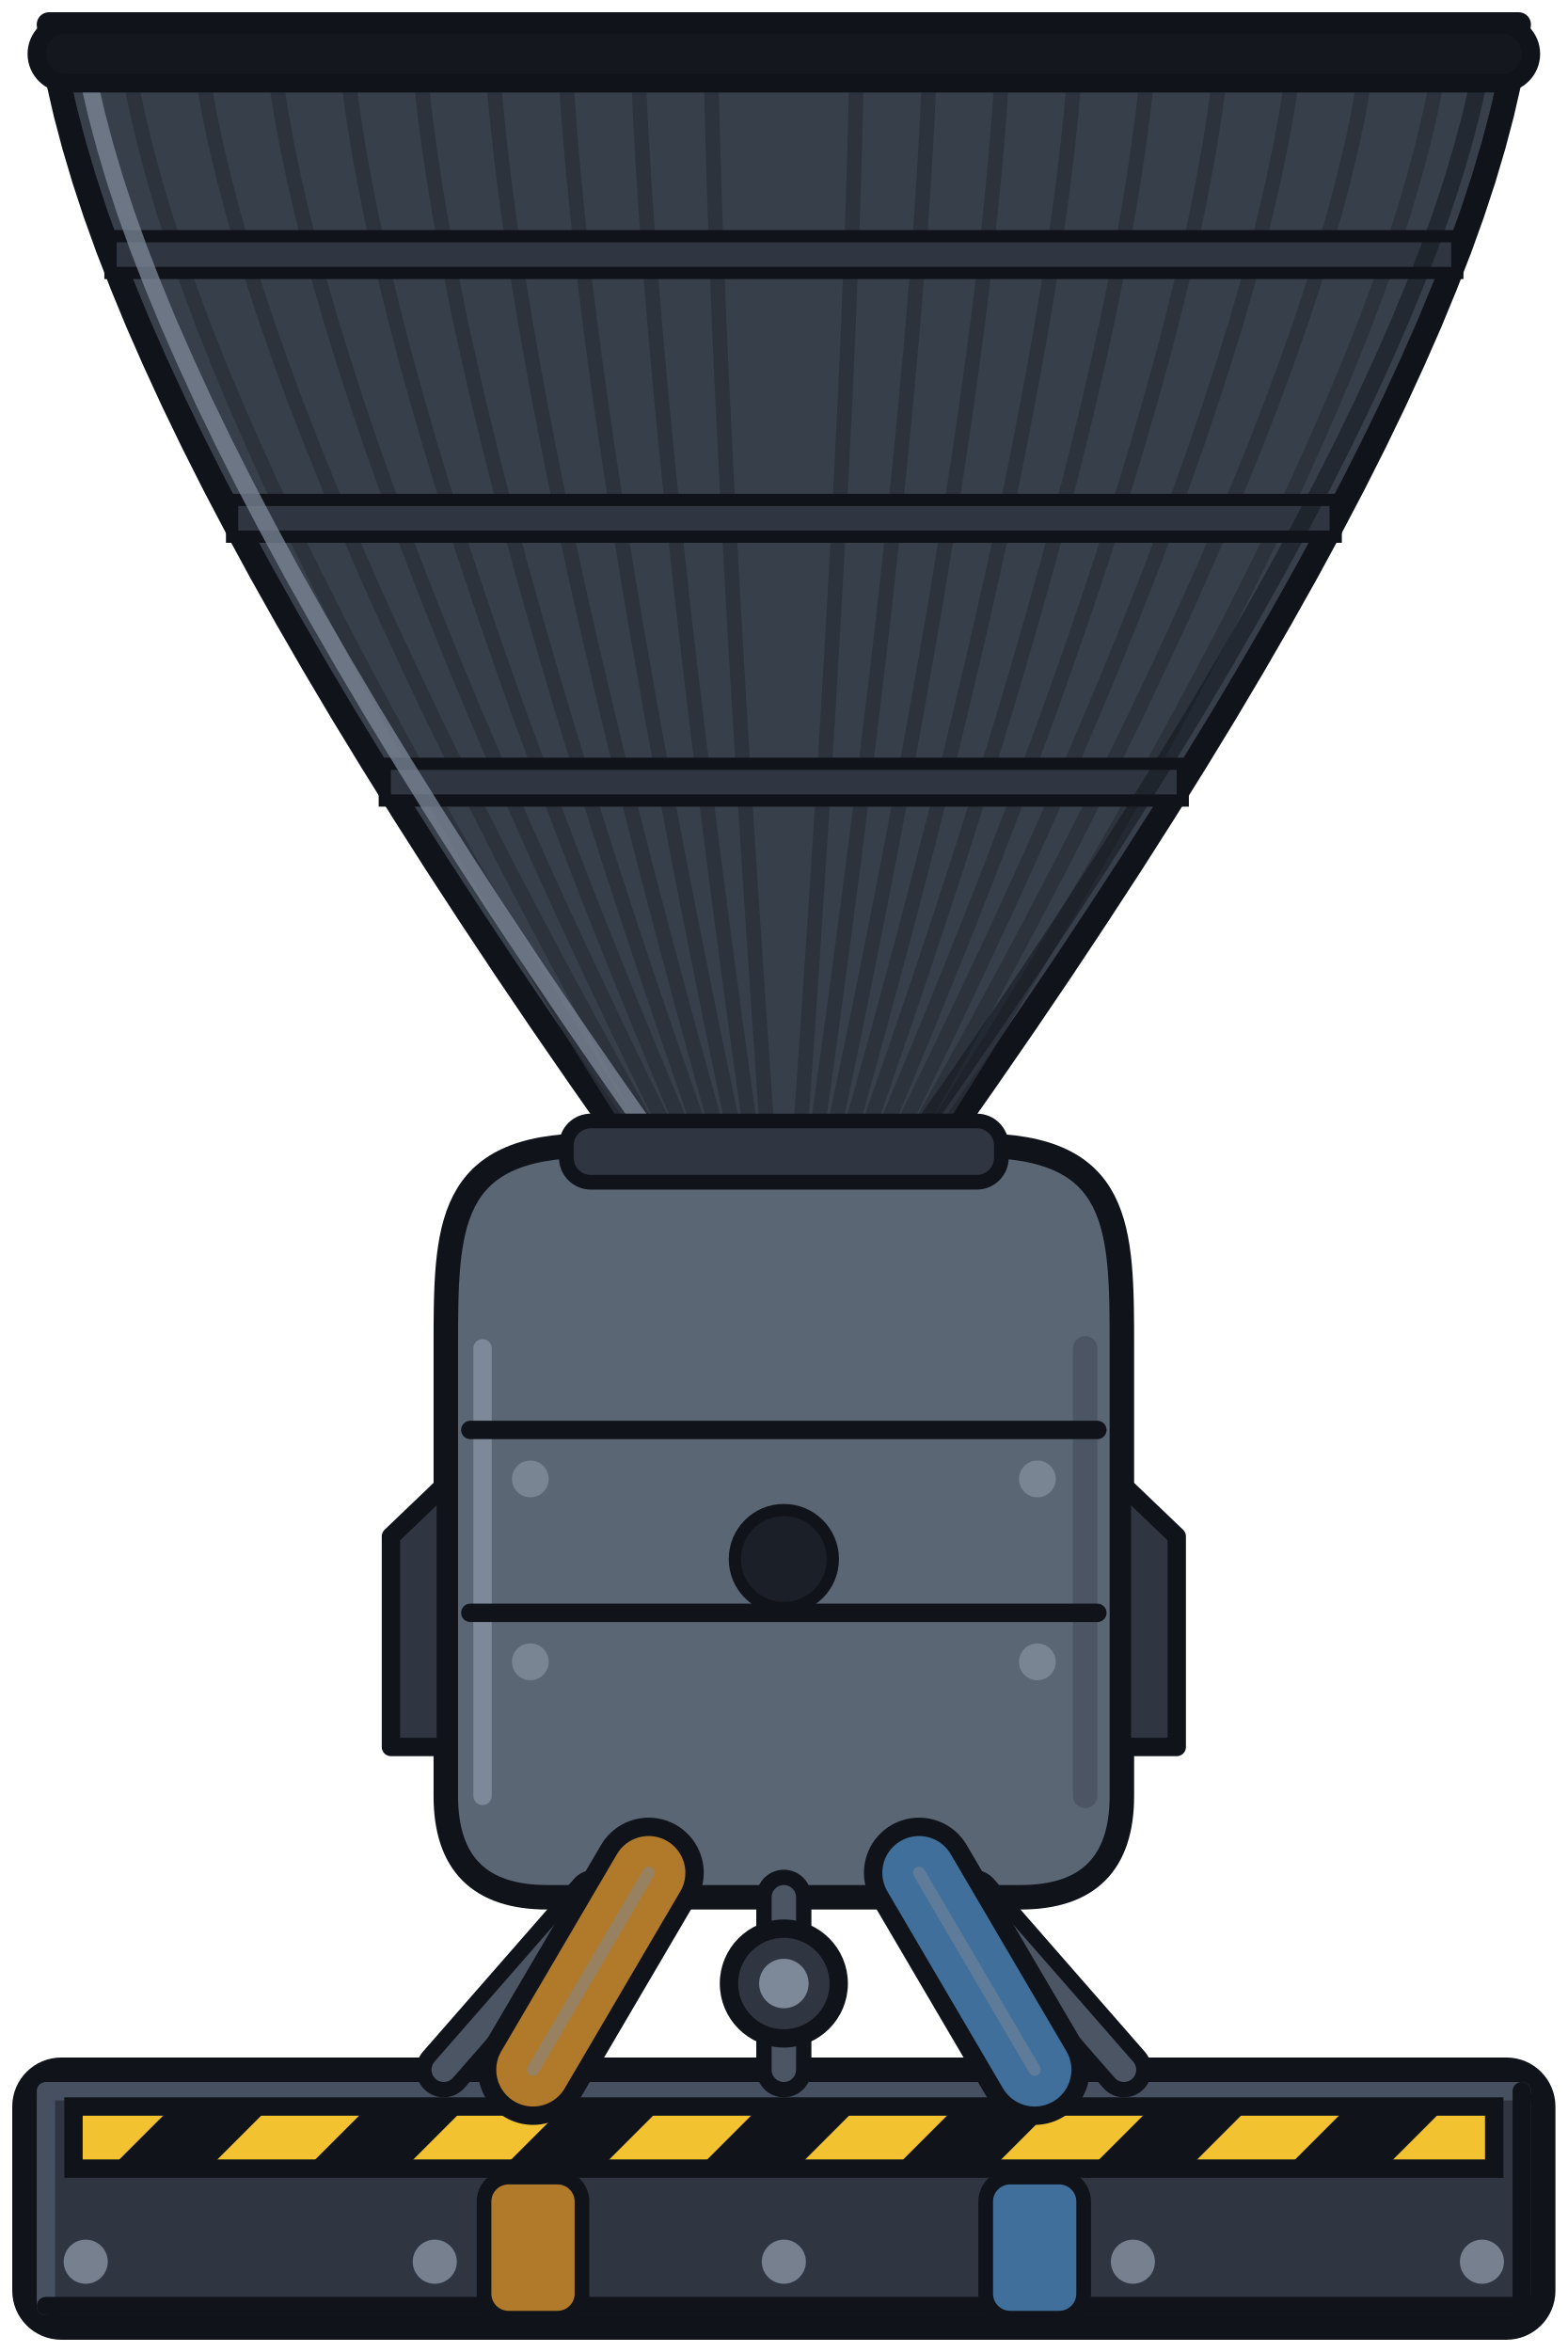
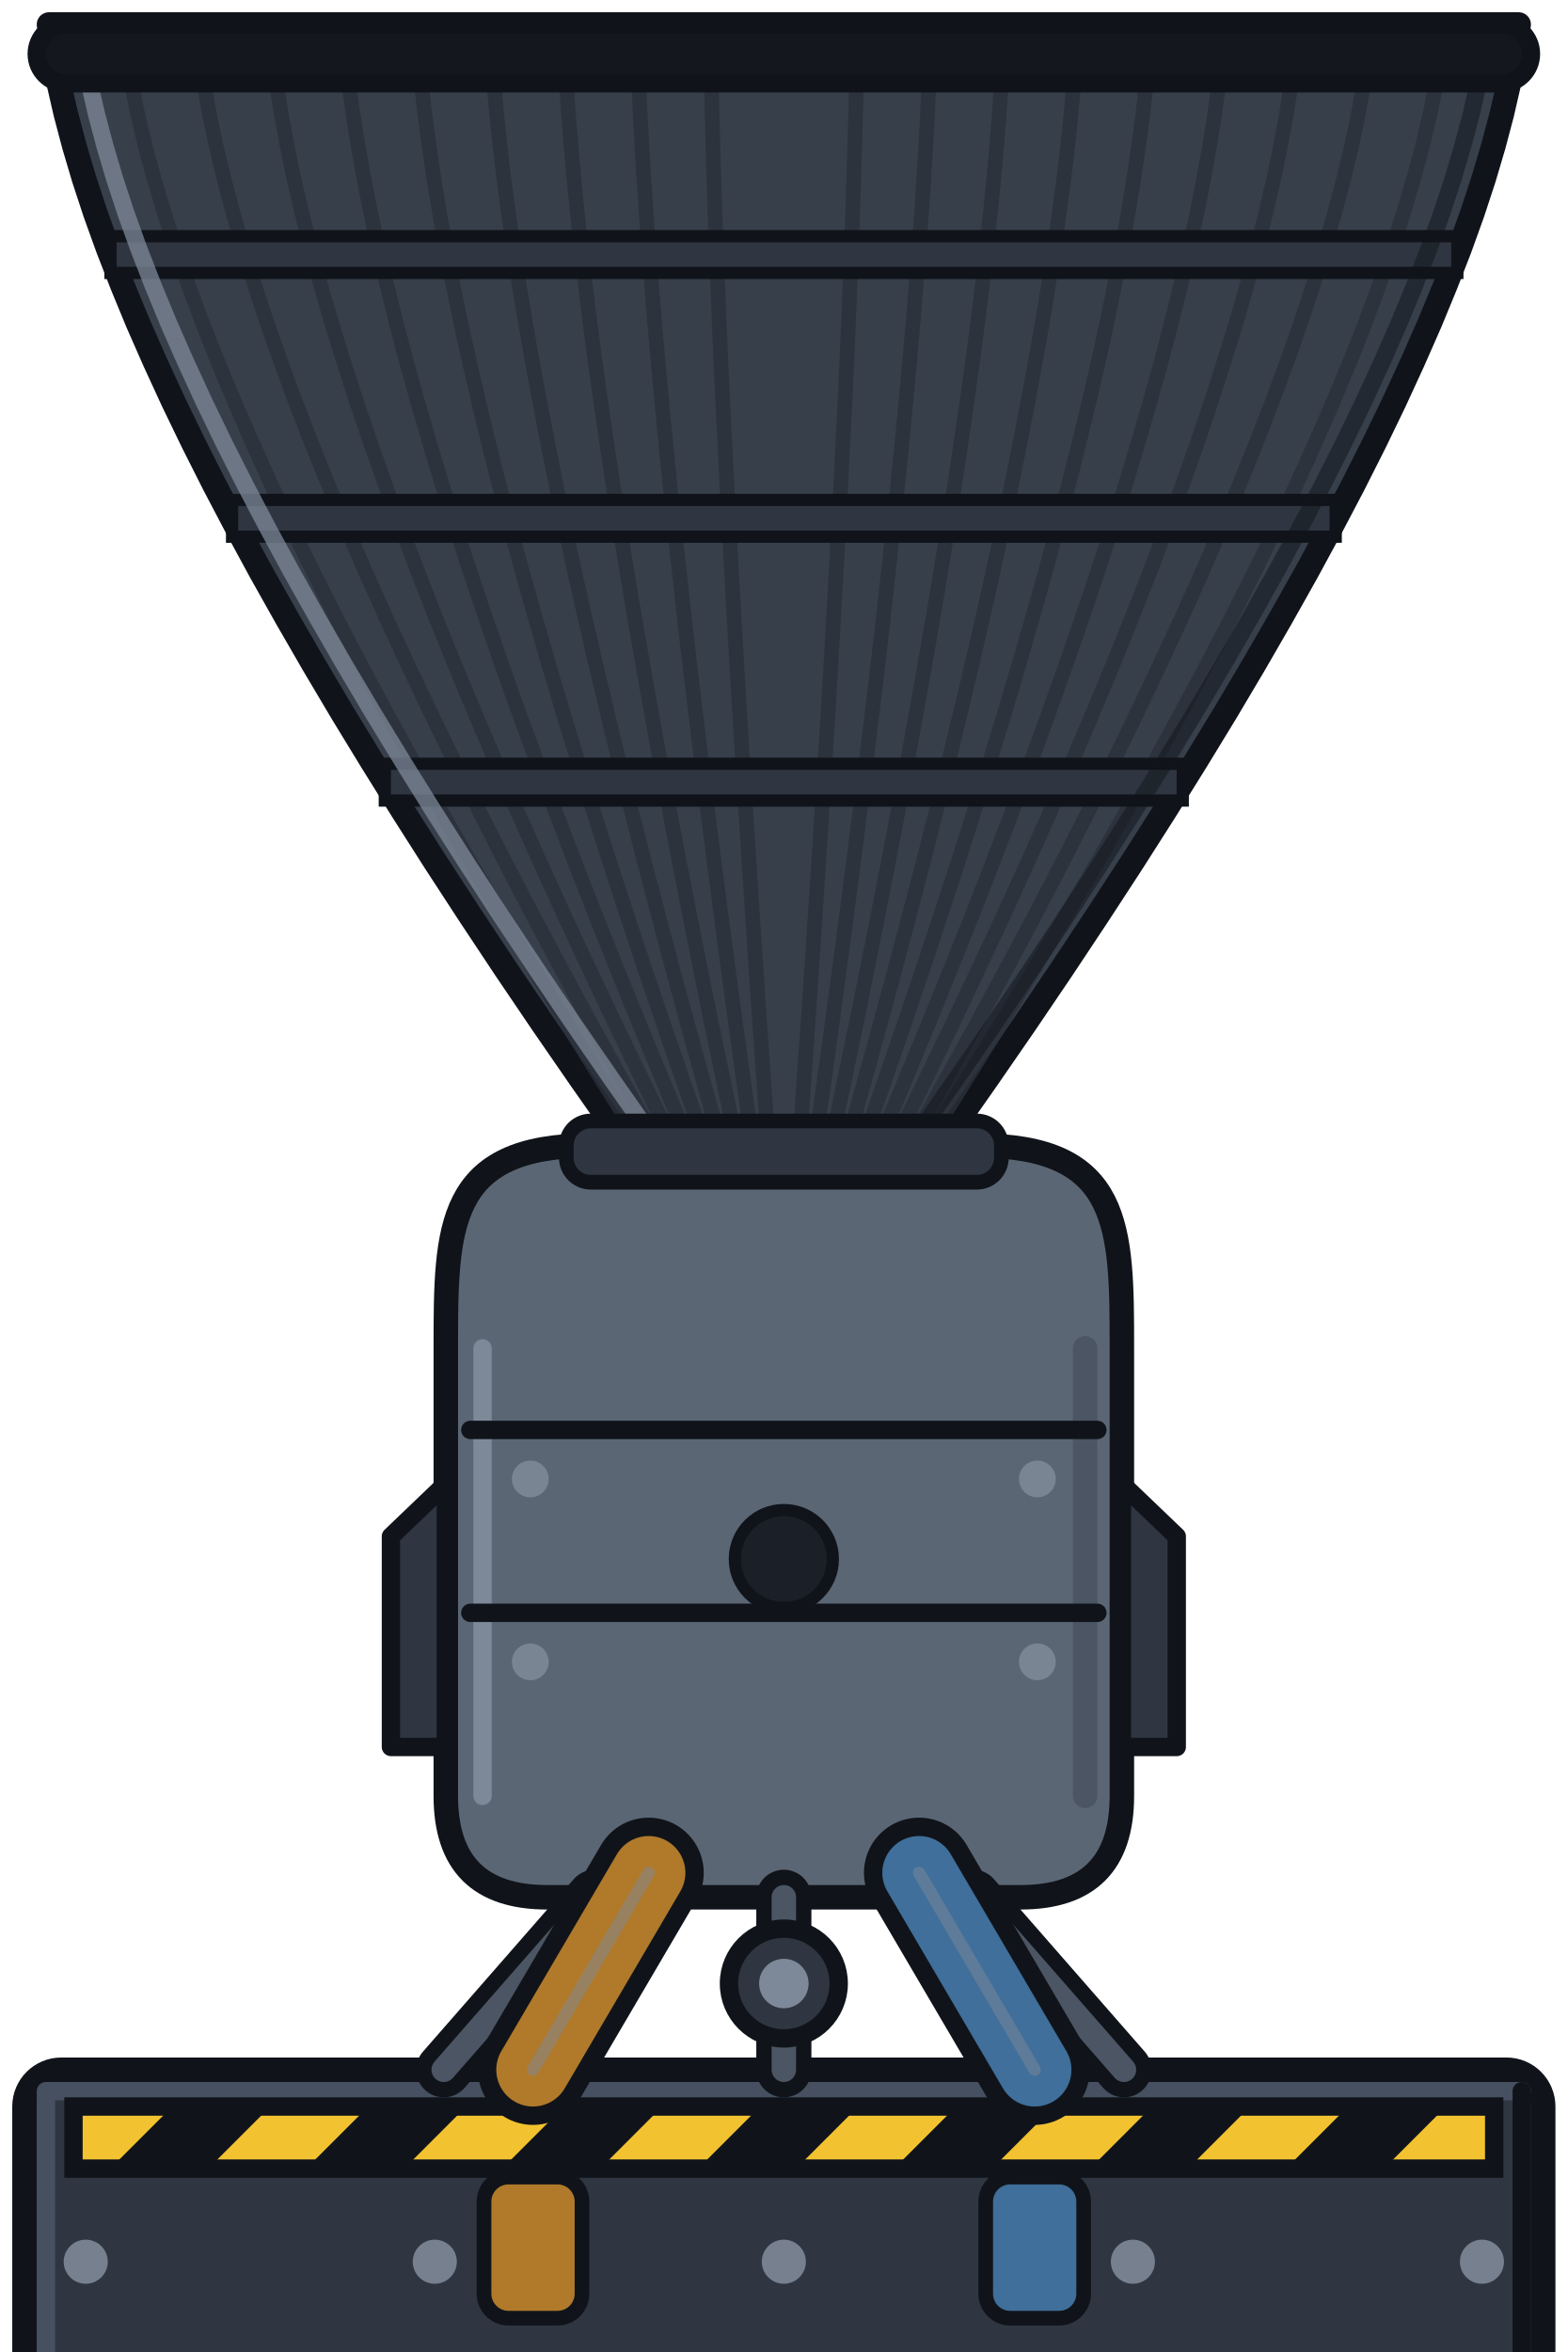
<svg xmlns="http://www.w3.org/2000/svg" width="128" height="192" viewBox="0 0 128 192">
  <defs>
    <radialGradient id="gunship_drive_c_nacelle_m_throat">
      <stop offset="0" stop-color="#ffffff" stop-opacity="0.95" />
      <stop offset="0.35" stop-color="#9fd8ff" stop-opacity="0.9" />
      <stop offset="1" stop-color="#9fd8ff" stop-opacity="0" />
    </radialGradient>
  </defs>
  <g id="base">
-     <rect x="2" y="168.96" width="124" height="21.04" rx="3" fill="#2f3641" stroke="#10141a" stroke-width="2" />
-     <path d="M3.75,188.25 L3.75,170.71 L124.25,170.71" fill="none" stroke="#465060" stroke-width="1.5" stroke-linejoin="round" stroke-linecap="round" data-baked="1" />
-     <path d="M124.25,170.71 L124.25,188.25 L3.75,188.25" fill="none" stroke="#10141a" stroke-width="1.5" stroke-linejoin="round" stroke-linecap="round" data-baked="1" />
+     <rect x="2" y="168.96" width="124" height="29.04" rx="3" fill="#2f3641" stroke="#10141a" stroke-width="2" />
+     <path d="M3.75,196.25 L3.75,170.71 L124.25,170.71" fill="none" stroke="#465060" stroke-width="1.5" stroke-linejoin="round" stroke-linecap="round" data-baked="1" />
+     <path d="M124.25,170.71 L124.25,196.25 L3.75,196.25" fill="none" stroke="#10141a" stroke-width="1.5" stroke-linejoin="round" stroke-linecap="round" data-baked="1" />
    <clipPath id="hz_nacelle_m_6_171">
      <rect x="6" y="171.96" width="116" height="5.07" />
    </clipPath>
    <rect x="6" y="171.96" width="116" height="5.07" fill="#f2c230" />
    <g clip-path="url(#hz_nacelle_m_6_171)">
      <polygon points="-7,177.03 1,177.03 6.07,171.96 -1.93,171.96" fill="#10141a" />
      <polygon points="9,177.03 17,177.03 22.07,171.96 14.07,171.96" fill="#10141a" />
      <polygon points="25,177.03 33,177.03 38.07,171.96 30.07,171.96" fill="#10141a" />
      <polygon points="41,177.03 49,177.03 54.07,171.96 46.07,171.96" fill="#10141a" />
      <polygon points="57,177.03 65,177.03 70.07,171.96 62.07,171.96" fill="#10141a" />
      <polygon points="73,177.03 81,177.03 86.07,171.96 78.07,171.96" fill="#10141a" />
      <polygon points="89,177.03 97,177.03 102.07,171.96 94.07,171.96" fill="#10141a" />
      <polygon points="105,177.03 113,177.03 118.07,171.96 110.07,171.96" fill="#10141a" />
      <polygon points="121,177.03 129,177.03 134.07,171.96 126.07,171.96" fill="#10141a" />
    </g>
    <rect x="6" y="171.96" width="116" height="5.07" fill="none" stroke="#10141a" stroke-width="1.5" />
    <circle cx="7" cy="184.63" r="1.8" fill="#7d8898" opacity="0.9" />
    <circle cx="35.5" cy="184.63" r="1.8" fill="#7d8898" opacity="0.9" />
    <circle cx="64" cy="184.63" r="1.8" fill="#7d8898" opacity="0.9" />
    <circle cx="92.5" cy="184.63" r="1.8" fill="#7d8898" opacity="0.9" />
    <circle cx="121" cy="184.63" r="1.8" fill="#7d8898" opacity="0.9" />
    <rect x="39.52" y="177.72" width="8" height="11.52" rx="2" fill="#b07a2a" stroke="#10141a" stroke-width="1.2" />
    <rect x="80.48" y="177.72" width="8" height="11.52" rx="2" fill="#3f6f9a" stroke="#10141a" stroke-width="1.2" />
    <path d="M75.4,113.28 L75.25,112.04 L74.84,110.9 L74.23,109.85 L73.5,108.87 L72.7,107.94 L71.9,107.06 L71.17,106.21 L70.56,105.37 L70.15,104.53 L70,103.68 L70.01,103.44 L70.05,103.21 L70.11,102.97 L70.2,102.75 L70.31,102.54 L70.44,102.34 L73.92,97.5 L77.29,92.76 L80.55,88.11 L83.69,83.56 L86.71,79.1 L89.61,74.73 L92.4,70.45 L95.07,66.26 L97.62,62.17 L100.06,58.17 L102.38,54.26 L104.58,50.45 L106.67,46.73 L108.64,43.1 L110.5,39.56 L112.24,36.11 L113.86,32.76 L115.36,29.5 L116.75,26.34 L118.02,23.26 L119.18,20.28 L120.22,17.39 L121.14,14.59 L121.94,11.89 L122.63,9.28 L123.21,6.76 L123.66,4.33 L124,2 L4,2 L4.34,4.33 L4.79,6.76 L5.37,9.28 L6.06,11.89 L6.86,14.59 L7.78,17.39 L8.82,20.28 L9.98,23.26 L11.25,26.34 L12.64,29.5 L14.14,32.76 L15.76,36.11 L17.5,39.56 L19.36,43.1 L21.33,46.73 L23.42,50.45 L25.62,54.26 L27.94,58.17 L30.38,62.17 L32.93,66.26 L35.6,70.45 L38.39,74.73 L41.29,79.1 L44.31,83.56 L47.45,88.11 L50.71,92.76 L54.08,97.5 L57.56,102.34 L57.69,102.54 L57.8,102.75 L57.89,102.97 L57.95,103.21 L57.99,103.44 L58,103.68 L57.85,104.53 L57.44,105.37 L56.83,106.21 L56.1,107.06 L55.3,107.94 L54.5,108.87 L53.77,109.85 L53.16,110.9 L52.75,112.04 L52.6,113.28 Z" fill="#373f4b" stroke="#10141a" stroke-width="2" stroke-linejoin="round" stroke-linecap="round" />
    <path d="M63.4,103.68 L63.4,103.44 L63.39,103.21 L63.39,102.97 L63.38,102.75 L63.37,102.54 L63.36,102.34 L63.01,97.5 L62.67,92.76 L62.35,88.11 L62.03,83.56 L61.73,79.1 L61.44,74.73 L61.16,70.45 L60.89,66.26 L60.64,62.17 L60.39,58.17 L60.16,54.26 L59.94,50.45 L59.73,46.73 L59.54,43.1 L59.35,39.56 L59.18,36.11 L59.01,32.76 L58.86,29.5 L58.72,26.34 L58.6,23.26 L58.48,20.28 L58.38,17.39 L58.29,14.59 L58.21,11.89 L58.14,9.28 L58.08,6.76 L58.03,4.33 L58,2" fill="none" stroke="#2a3039" stroke-width="1.2" stroke-linejoin="round" stroke-linecap="round" opacity="0.8" />
    <path d="M64.6,103.68 L64.6,103.44 L64.61,103.21 L64.61,102.97 L64.62,102.75 L64.63,102.54 L64.64,102.34 L64.99,97.5 L65.33,92.76 L65.65,88.11 L65.97,83.56 L66.27,79.1 L66.56,74.73 L66.84,70.45 L67.11,66.26 L67.36,62.17 L67.61,58.17 L67.84,54.26 L68.06,50.45 L68.27,46.73 L68.46,43.1 L68.65,39.56 L68.82,36.11 L68.99,32.76 L69.14,29.5 L69.28,26.34 L69.4,23.26 L69.52,20.28 L69.62,17.39 L69.71,14.59 L69.79,11.89 L69.86,9.28 L69.92,6.76 L69.97,4.33 L70,2" fill="none" stroke="#2a3039" stroke-width="1.2" stroke-linejoin="round" stroke-linecap="round" opacity="0.8" />
    <path d="M62.8,103.68 L62.8,103.44 L62.79,103.21 L62.78,102.97 L62.76,102.75 L62.74,102.54 L62.71,102.34 L62.02,97.5 L61.34,92.76 L60.69,88.11 L60.06,83.56 L59.46,79.1 L58.88,74.73 L58.32,70.45 L57.79,66.26 L57.28,62.17 L56.79,58.17 L56.32,54.26 L55.88,50.45 L55.47,46.73 L55.07,43.1 L54.7,39.56 L54.35,36.11 L54.03,32.76 L53.73,29.5 L53.45,26.34 L53.2,23.26 L52.96,20.28 L52.76,17.39 L52.57,14.59 L52.41,11.89 L52.27,9.28 L52.16,6.76 L52.07,4.33 L52,2" fill="none" stroke="#2a3039" stroke-width="1.2" stroke-linejoin="round" stroke-linecap="round" opacity="0.8" />
    <path d="M65.2,103.68 L65.2,103.44 L65.21,103.21 L65.22,102.97 L65.24,102.75 L65.26,102.54 L65.29,102.34 L65.98,97.5 L66.66,92.76 L67.31,88.11 L67.94,83.56 L68.54,79.1 L69.12,74.73 L69.68,70.45 L70.21,66.26 L70.72,62.17 L71.21,58.17 L71.68,54.26 L72.12,50.45 L72.53,46.73 L72.93,43.1 L73.3,39.56 L73.65,36.11 L73.97,32.76 L74.27,29.5 L74.55,26.34 L74.8,23.26 L75.04,20.28 L75.24,17.39 L75.43,14.59 L75.59,11.89 L75.73,9.28 L75.84,6.76 L75.93,4.33 L76,2" fill="none" stroke="#2a3039" stroke-width="1.2" stroke-linejoin="round" stroke-linecap="round" opacity="0.8" />
    <path d="M62.2,103.68 L62.2,103.44 L62.18,103.21 L62.17,102.97 L62.14,102.75 L62.11,102.54 L62.07,102.34 L61.02,97.5 L60.01,92.76 L59.04,88.11 L58.09,83.56 L57.19,79.1 L56.32,74.73 L55.48,70.45 L54.68,66.26 L53.91,62.17 L53.18,58.17 L52.49,54.26 L51.82,50.45 L51.2,46.73 L50.61,43.1 L50.05,39.56 L49.53,36.11 L49.04,32.76 L48.59,29.5 L48.17,26.34 L47.79,23.26 L47.45,20.28 L47.14,17.39 L46.86,14.59 L46.62,11.89 L46.41,9.28 L46.24,6.76 L46.1,4.33 L46,2" fill="none" stroke="#2a3039" stroke-width="1.2" stroke-linejoin="round" stroke-linecap="round" opacity="0.8" />
    <path d="M65.8,103.68 L65.8,103.44 L65.82,103.21 L65.83,102.97 L65.86,102.75 L65.89,102.54 L65.93,102.34 L66.98,97.5 L67.99,92.76 L68.96,88.11 L69.91,83.56 L70.81,79.1 L71.68,74.73 L72.52,70.45 L73.32,66.26 L74.09,62.17 L74.82,58.17 L75.51,54.26 L76.18,50.45 L76.8,46.73 L77.39,43.1 L77.95,39.56 L78.47,36.11 L78.96,32.76 L79.41,29.5 L79.83,26.34 L80.21,23.26 L80.55,20.28 L80.86,17.39 L81.14,14.59 L81.38,11.89 L81.59,9.28 L81.76,6.76 L81.9,4.33 L82,2" fill="none" stroke="#2a3039" stroke-width="1.2" stroke-linejoin="round" stroke-linecap="round" opacity="0.8" />
    <path d="M61.6,103.68 L61.59,103.44 L61.58,103.21 L61.56,102.97 L61.52,102.75 L61.48,102.54 L61.42,102.34 L60.03,97.5 L58.68,92.76 L57.38,88.11 L56.13,83.56 L54.92,79.1 L53.76,74.73 L52.64,70.45 L51.57,66.26 L50.55,62.17 L49.58,58.17 L48.65,54.26 L47.77,50.45 L46.93,46.73 L46.14,43.1 L45.4,39.56 L44.71,36.11 L44.06,32.76 L43.46,29.5 L42.9,26.34 L42.39,23.26 L41.93,20.28 L41.51,17.39 L41.14,14.59 L40.82,11.89 L40.55,9.28 L40.32,6.76 L40.14,4.33 L40,2" fill="none" stroke="#2a3039" stroke-width="1.2" stroke-linejoin="round" stroke-linecap="round" opacity="0.8" />
    <path d="M66.4,103.68 L66.41,103.44 L66.42,103.21 L66.44,102.97 L66.48,102.75 L66.52,102.54 L66.58,102.34 L67.97,97.5 L69.32,92.76 L70.62,88.11 L71.87,83.56 L73.08,79.1 L74.24,74.73 L75.36,70.45 L76.43,66.26 L77.45,62.17 L78.42,58.17 L79.35,54.26 L80.23,50.45 L81.07,46.73 L81.86,43.1 L82.6,39.56 L83.29,36.11 L83.94,32.76 L84.54,29.5 L85.1,26.34 L85.61,23.26 L86.07,20.28 L86.49,17.39 L86.86,14.59 L87.18,11.89 L87.45,9.28 L87.68,6.76 L87.86,4.33 L88,2" fill="none" stroke="#2a3039" stroke-width="1.2" stroke-linejoin="round" stroke-linecap="round" opacity="0.8" />
    <path d="M61,103.68 L60.99,103.44 L60.97,103.21 L60.94,102.97 L60.9,102.75 L60.85,102.54 L60.78,102.34 L59.04,97.5 L57.35,92.76 L55.73,88.11 L54.16,83.56 L52.65,79.1 L51.2,74.73 L49.8,70.45 L48.47,66.26 L47.19,62.17 L45.97,58.17 L44.81,54.26 L43.71,50.45 L42.66,46.73 L41.68,43.1 L40.75,39.56 L39.88,36.11 L39.07,32.76 L38.32,29.5 L37.62,26.34 L36.99,23.26 L36.41,20.28 L35.89,17.39 L35.43,14.59 L35.03,11.89 L34.68,9.28 L34.4,6.76 L34.17,4.33 L34,2" fill="none" stroke="#2a3039" stroke-width="1.2" stroke-linejoin="round" stroke-linecap="round" opacity="0.8" />
    <path d="M67,103.68 L67.01,103.44 L67.03,103.21 L67.06,102.97 L67.1,102.75 L67.15,102.54 L67.22,102.34 L68.96,97.5 L70.65,92.76 L72.27,88.11 L73.84,83.56 L75.35,79.1 L76.8,74.73 L78.2,70.45 L79.53,66.26 L80.81,62.17 L82.03,58.17 L83.19,54.26 L84.29,50.45 L85.34,46.73 L86.32,43.1 L87.25,39.56 L88.12,36.11 L88.93,32.76 L89.68,29.5 L90.38,26.34 L91.01,23.26 L91.59,20.28 L92.11,17.39 L92.57,14.59 L92.97,11.89 L93.32,9.28 L93.6,6.76 L93.83,4.33 L94,2" fill="none" stroke="#2a3039" stroke-width="1.2" stroke-linejoin="round" stroke-linecap="round" opacity="0.8" />
    <path d="M60.4,103.68 L60.39,103.44 L60.37,103.21 L60.33,102.97 L60.28,102.75 L60.22,102.54 L60.14,102.34 L58.05,97.5 L56.02,92.76 L54.07,88.11 L52.19,83.56 L50.38,79.1 L48.63,74.73 L46.96,70.45 L45.36,66.26 L43.83,62.17 L42.36,58.17 L40.97,54.26 L39.65,50.45 L38.4,46.73 L37.21,43.1 L36.1,39.56 L35.06,36.11 L34.09,32.76 L33.18,29.5 L32.35,26.34 L31.59,23.26 L30.89,20.28 L30.27,17.39 L29.72,14.59 L29.23,11.89 L28.82,9.28 L28.48,6.76 L28.2,4.33 L28,2" fill="none" stroke="#2a3039" stroke-width="1.2" stroke-linejoin="round" stroke-linecap="round" opacity="0.8" />
    <path d="M67.6,103.68 L67.61,103.44 L67.63,103.21 L67.67,102.97 L67.72,102.75 L67.78,102.54 L67.86,102.34 L69.95,97.5 L71.98,92.76 L73.93,88.11 L75.81,83.56 L77.62,79.1 L79.37,74.73 L81.04,70.45 L82.64,66.26 L84.17,62.17 L85.64,58.17 L87.03,54.26 L88.35,50.45 L89.6,46.73 L90.79,43.1 L91.9,39.56 L92.94,36.11 L93.91,32.76 L94.82,29.5 L95.65,26.34 L96.41,23.26 L97.11,20.28 L97.73,17.39 L98.28,14.59 L98.77,11.89 L99.18,9.28 L99.52,6.76 L99.8,4.33 L100,2" fill="none" stroke="#2a3039" stroke-width="1.2" stroke-linejoin="round" stroke-linecap="round" opacity="0.8" />
    <path d="M59.8,103.68 L59.79,103.44 L59.76,103.21 L59.72,102.97 L59.66,102.75 L59.59,102.54 L59.49,102.34 L57.05,97.5 L54.69,92.76 L52.42,88.11 L50.22,83.56 L48.11,79.1 L46.07,74.73 L44.12,70.45 L42.25,66.26 L40.47,62.17 L38.76,58.17 L37.13,54.26 L35.59,50.45 L34.13,46.73 L32.75,43.1 L31.45,39.56 L30.23,36.11 L29.1,32.76 L28.05,29.5 L27.07,26.34 L26.18,23.26 L25.38,20.28 L24.65,17.39 L24,14.59 L23.44,11.89 L22.96,9.28 L22.56,6.76 L22.24,4.33 L22,2" fill="none" stroke="#2a3039" stroke-width="1.2" stroke-linejoin="round" stroke-linecap="round" opacity="0.8" />
    <path d="M68.2,103.68 L68.21,103.44 L68.24,103.21 L68.28,102.97 L68.34,102.75 L68.41,102.54 L68.51,102.34 L70.95,97.5 L73.31,92.76 L75.58,88.11 L77.78,83.56 L79.89,79.1 L81.93,74.73 L83.88,70.45 L85.75,66.26 L87.53,62.17 L89.24,58.17 L90.87,54.26 L92.41,50.45 L93.87,46.73 L95.25,43.1 L96.55,39.56 L97.77,36.11 L98.9,32.76 L99.95,29.5 L100.93,26.34 L101.82,23.26 L102.62,20.28 L103.35,17.39 L104,14.59 L104.56,11.89 L105.04,9.28 L105.44,6.76 L105.76,4.33 L106,2" fill="none" stroke="#2a3039" stroke-width="1.2" stroke-linejoin="round" stroke-linecap="round" opacity="0.8" />
    <path d="M59.2,103.68 L59.19,103.44 L59.16,103.21 L59.11,102.97 L59.04,102.75 L58.95,102.54 L58.85,102.34 L56.06,97.5 L53.36,92.76 L50.76,88.11 L48.25,83.56 L45.84,79.1 L43.51,74.73 L41.28,70.45 L39.15,66.26 L37.1,62.17 L35.15,58.17 L33.3,54.26 L31.53,50.45 L29.86,46.73 L28.29,43.1 L26.8,39.56 L25.41,36.11 L24.11,32.76 L22.91,29.5 L21.8,26.34 L20.78,23.26 L19.86,20.28 L19.03,17.39 L18.29,14.59 L17.64,11.89 L17.09,9.28 L16.64,6.76 L16.27,4.33 L16,2" fill="none" stroke="#2a3039" stroke-width="1.2" stroke-linejoin="round" stroke-linecap="round" opacity="0.8" />
    <path d="M68.8,103.68 L68.81,103.44 L68.84,103.21 L68.89,102.97 L68.96,102.75 L69.05,102.54 L69.15,102.34 L71.94,97.5 L74.64,92.76 L77.24,88.11 L79.75,83.56 L82.16,79.1 L84.49,74.73 L86.72,70.45 L88.85,66.26 L90.9,62.17 L92.85,58.17 L94.7,54.26 L96.47,50.45 L98.14,46.73 L99.71,43.1 L101.2,39.56 L102.59,36.11 L103.89,32.76 L105.09,29.5 L106.2,26.34 L107.22,23.26 L108.14,20.28 L108.97,17.39 L109.71,14.59 L110.36,11.89 L110.91,9.28 L111.36,6.76 L111.73,4.33 L112,2" fill="none" stroke="#2a3039" stroke-width="1.2" stroke-linejoin="round" stroke-linecap="round" opacity="0.8" />
    <path d="M58.6,103.68 L58.59,103.44 L58.55,103.21 L58.5,102.97 L58.42,102.75 L58.32,102.54 L58.21,102.34 L55.07,97.5 L52.03,92.76 L49.11,88.11 L46.28,83.56 L43.57,79.1 L40.95,74.73 L38.44,70.45 L36.04,66.26 L33.74,62.17 L31.55,58.17 L29.46,54.26 L27.47,50.45 L25.6,46.73 L23.82,43.1 L22.15,39.56 L20.59,36.11 L19.13,32.76 L17.77,29.5 L16.52,26.34 L15.38,23.26 L14.34,20.28 L13.41,17.39 L12.58,14.59 L11.85,11.89 L11.23,9.28 L10.72,6.76 L10.31,4.33 L10,2" fill="none" stroke="#2a3039" stroke-width="1.2" stroke-linejoin="round" stroke-linecap="round" opacity="0.8" />
    <path d="M69.4,103.68 L69.41,103.44 L69.45,103.21 L69.5,102.97 L69.58,102.75 L69.68,102.54 L69.79,102.34 L72.93,97.5 L75.97,92.76 L78.89,88.11 L81.72,83.56 L84.43,79.1 L87.05,74.73 L89.56,70.45 L91.96,66.26 L94.26,62.17 L96.45,58.17 L98.54,54.26 L100.53,50.45 L102.4,46.73 L104.18,43.1 L105.85,39.56 L107.41,36.11 L108.87,32.76 L110.23,29.5 L111.48,26.34 L112.62,23.26 L113.66,20.28 L114.59,17.39 L115.42,14.59 L116.15,11.89 L116.77,9.28 L117.28,6.76 L117.69,4.33 L118,2" fill="none" stroke="#2a3039" stroke-width="1.2" stroke-linejoin="round" stroke-linecap="round" opacity="0.8" />
    <rect x="31.42" y="62.35" width="65.15" height="3" fill="#2f3641" stroke="#10141a" stroke-width="1" />
    <rect x="18.95" y="40.81" width="90.11" height="3" fill="#2f3641" stroke="#10141a" stroke-width="1" />
    <rect x="9.02" y="19.28" width="109.97" height="3" fill="#2f3641" stroke="#10141a" stroke-width="1" />
    <path d="M60.5,103.68 L60.49,103.44 L60.45,103.21 L60.39,102.97 L60.3,102.75 L60.19,102.54 L60.06,102.34 L56.58,97.5 L53.21,92.76 L49.95,88.11 L46.81,83.56 L43.79,79.1 L40.89,74.73 L38.1,70.45 L35.43,66.26 L32.88,62.17 L30.44,58.17 L28.12,54.26 L25.92,50.45 L23.83,46.73 L21.86,43.1 L20,39.56 L18.26,36.11 L16.64,32.76 L15.14,29.5 L13.75,26.34 L12.48,23.26 L11.32,20.28 L10.28,17.39 L9.36,14.59 L8.56,11.89 L7.87,9.28 L7.29,6.76 L6.84,4.33 L6.5,2" fill="none" stroke="#7d8898" stroke-width="1.4" stroke-linejoin="round" stroke-linecap="round" opacity="0.75" />
    <path d="M67.5,103.68 L67.51,103.44 L67.55,103.21 L67.61,102.97 L67.7,102.75 L67.81,102.54 L67.94,102.34 L71.42,97.5 L74.79,92.76 L78.05,88.11 L81.19,83.56 L84.21,79.1 L87.11,74.73 L89.9,70.45 L92.57,66.26 L95.12,62.17 L97.56,58.17 L99.88,54.26 L102.08,50.45 L104.17,46.73 L106.14,43.1 L108,39.56 L109.74,36.11 L111.36,32.76 L112.86,29.5 L114.25,26.34 L115.52,23.26 L116.68,20.28 L117.72,17.39 L118.64,14.59 L119.44,11.89 L120.13,9.28 L120.71,6.76 L121.16,4.33 L121.5,2" fill="none" stroke="#10141a" stroke-width="1.4" stroke-linejoin="round" stroke-linecap="round" opacity="0.5" />
    <rect x="56" y="101.68" width="16" height="4" rx="2" fill="#4b5563" stroke="#10141a" stroke-width="1.2" />
    <rect x="3" y="2" width="122" height="4.8" rx="2.4" fill="#14181e" stroke="#10141a" stroke-width="1.5" />
    <path d="M48.24,93.51 H79.76 C91.6,93.51 91.6,100.14 91.6,110.07 V146.6 Q91.6,154.88 83.32,154.88 H44.68 Q36.4,154.88 36.4,146.6 V110.07 C36.4,100.14 36.4,93.51 48.24,93.51 Z" fill="#5b6675" stroke="#10141a" stroke-width="2" stroke-linejoin="round" stroke-linecap="round" />
    <path d="M39.4,146.6 V110.07" fill="none" stroke="#7d8898" stroke-width="1.5" stroke-linejoin="round" stroke-linecap="round" />
    <path d="M88.6,146.6 V110.07" fill="none" stroke="#4b5563" stroke-width="2" stroke-linejoin="round" stroke-linecap="round" />
    <rect x="46.24" y="91.51" width="35.52" height="5" rx="2" fill="#2f3641" stroke="#10141a" stroke-width="1.2" />
    <line x1="38.4" y1="116.73" x2="89.6" y2="116.73" stroke="#10141a" stroke-width="1.5" stroke-linecap="round" />
    <circle cx="43.3" cy="120.73" r="1.5" fill="#7d8898" opacity="0.9" />
    <circle cx="84.7" cy="120.73" r="1.5" fill="#7d8898" opacity="0.9" />
    <line x1="38.4" y1="131.66" x2="89.6" y2="131.66" stroke="#10141a" stroke-width="1.5" stroke-linecap="round" />
    <circle cx="43.3" cy="135.66" r="1.5" fill="#7d8898" opacity="0.9" />
    <circle cx="84.7" cy="135.66" r="1.5" fill="#7d8898" opacity="0.9" />
    <polygon points="36.4,121.13 31.92,125.42 31.92,142.61 36.4,142.61" fill="#2f3641" stroke="#10141a" stroke-width="1.5" stroke-linejoin="round" />
    <polygon points="91.6,121.13 96.08,125.42 96.08,142.61 91.6,142.61" fill="#2f3641" stroke="#10141a" stroke-width="1.5" stroke-linejoin="round" />
    <line x1="36.23" y1="168.96" x2="48.54" y2="154.88" stroke="#10141a" stroke-width="4.5" stroke-linecap="round" />
    <line x1="36.23" y1="168.96" x2="48.54" y2="154.88" stroke="#4b5563" stroke-width="2" stroke-linecap="round" />
    <line x1="91.77" y1="168.96" x2="79.46" y2="154.88" stroke="#10141a" stroke-width="4.5" stroke-linecap="round" />
    <line x1="91.77" y1="168.96" x2="79.46" y2="154.88" stroke="#4b5563" stroke-width="2" stroke-linecap="round" />
    <line x1="64" y1="154.88" x2="64" y2="168.96" stroke="#10141a" stroke-width="4.5" stroke-linecap="round" />
    <line x1="64" y1="154.88" x2="64" y2="168.96" stroke="#4b5563" stroke-width="2" stroke-linecap="round" />
    <circle cx="64" cy="161.92" r="4.48" fill="#2f3641" stroke="#10141a" stroke-width="1.5" />
    <circle cx="64" cy="161.92" r="2.02" fill="#7d8898" />
    <line x1="52.96" y1="152.88" x2="43.52" y2="168.96" stroke="#10141a" stroke-width="9" stroke-linecap="round" />
    <line x1="52.96" y1="152.88" x2="43.52" y2="168.96" stroke="#b07a2a" stroke-width="6" stroke-linecap="round" />
    <line x1="52.96" y1="152.88" x2="43.52" y2="168.96" stroke="#7d8898" stroke-width="1" stroke-linecap="round" opacity="0.5" />
    <line x1="75.04" y1="152.88" x2="84.48" y2="168.96" stroke="#10141a" stroke-width="9" stroke-linecap="round" />
    <line x1="75.04" y1="152.88" x2="84.48" y2="168.96" stroke="#3f6f9a" stroke-width="6" stroke-linecap="round" />
    <line x1="75.04" y1="152.88" x2="84.48" y2="168.96" stroke="#7d8898" stroke-width="1" stroke-linecap="round" opacity="0.5" />
    <circle cx="64" cy="127.27" r="4" fill="#1b2028" stroke="#10141a" stroke-width="1" />
  </g>
</svg>
